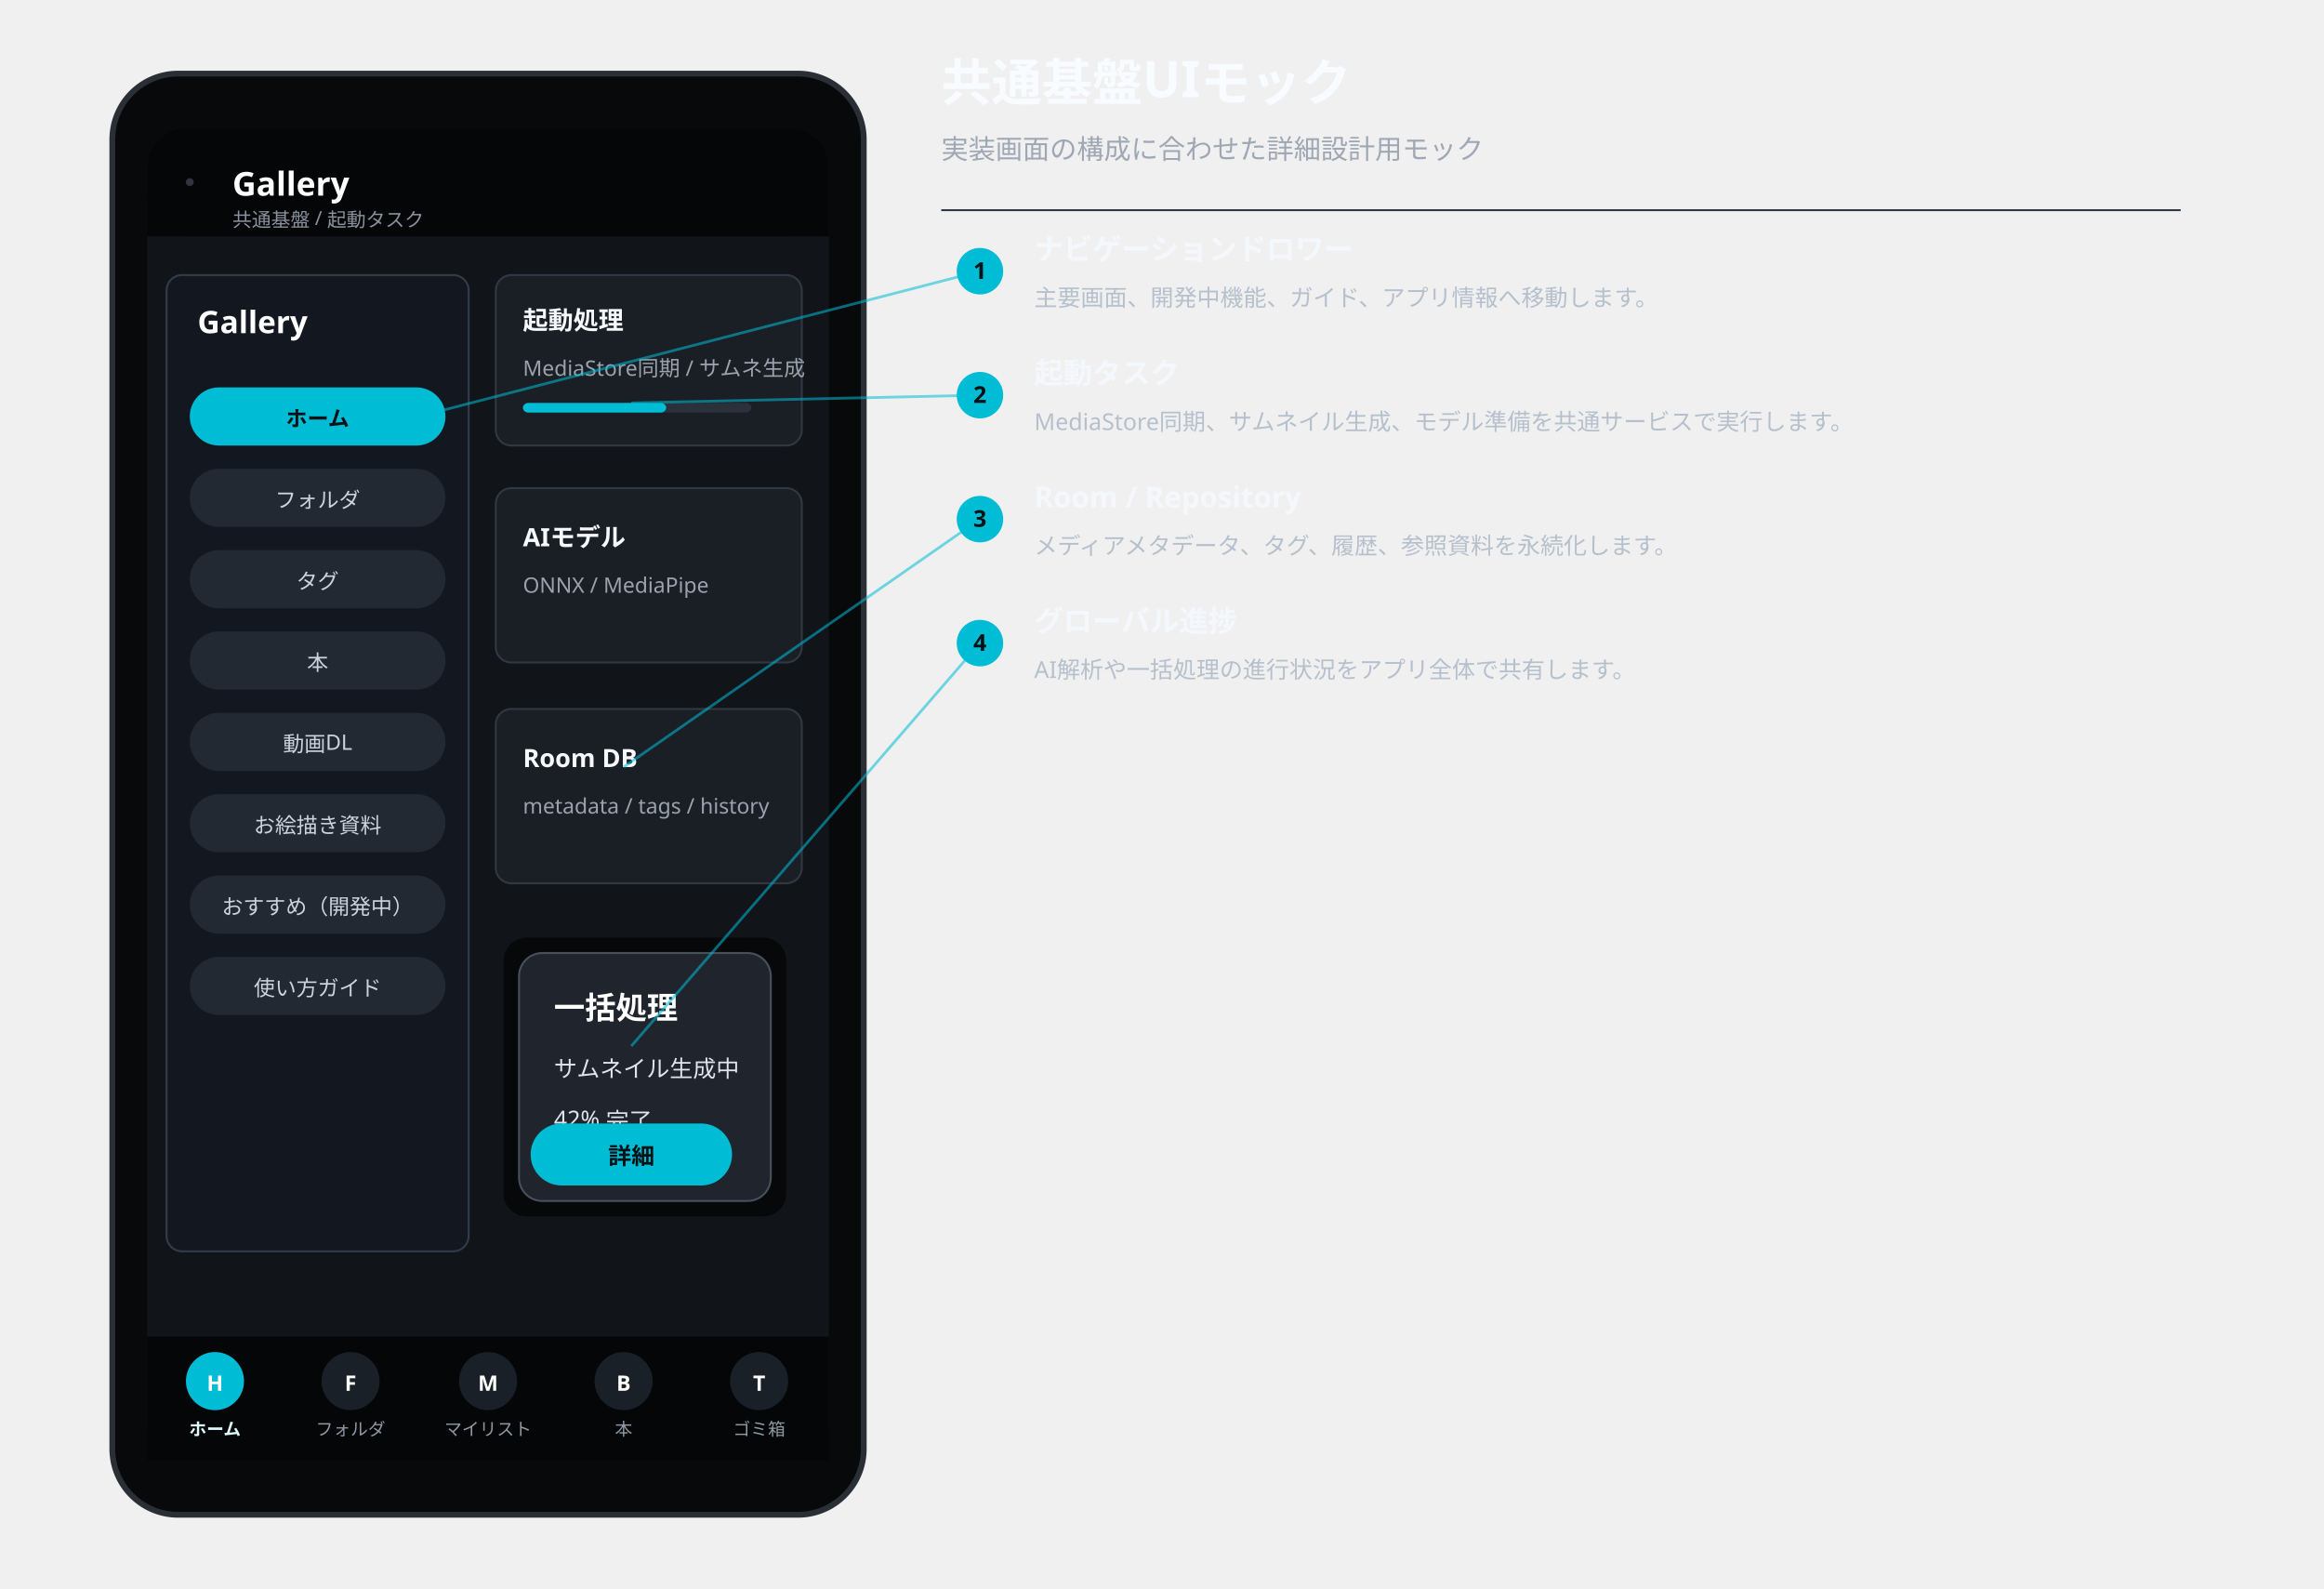
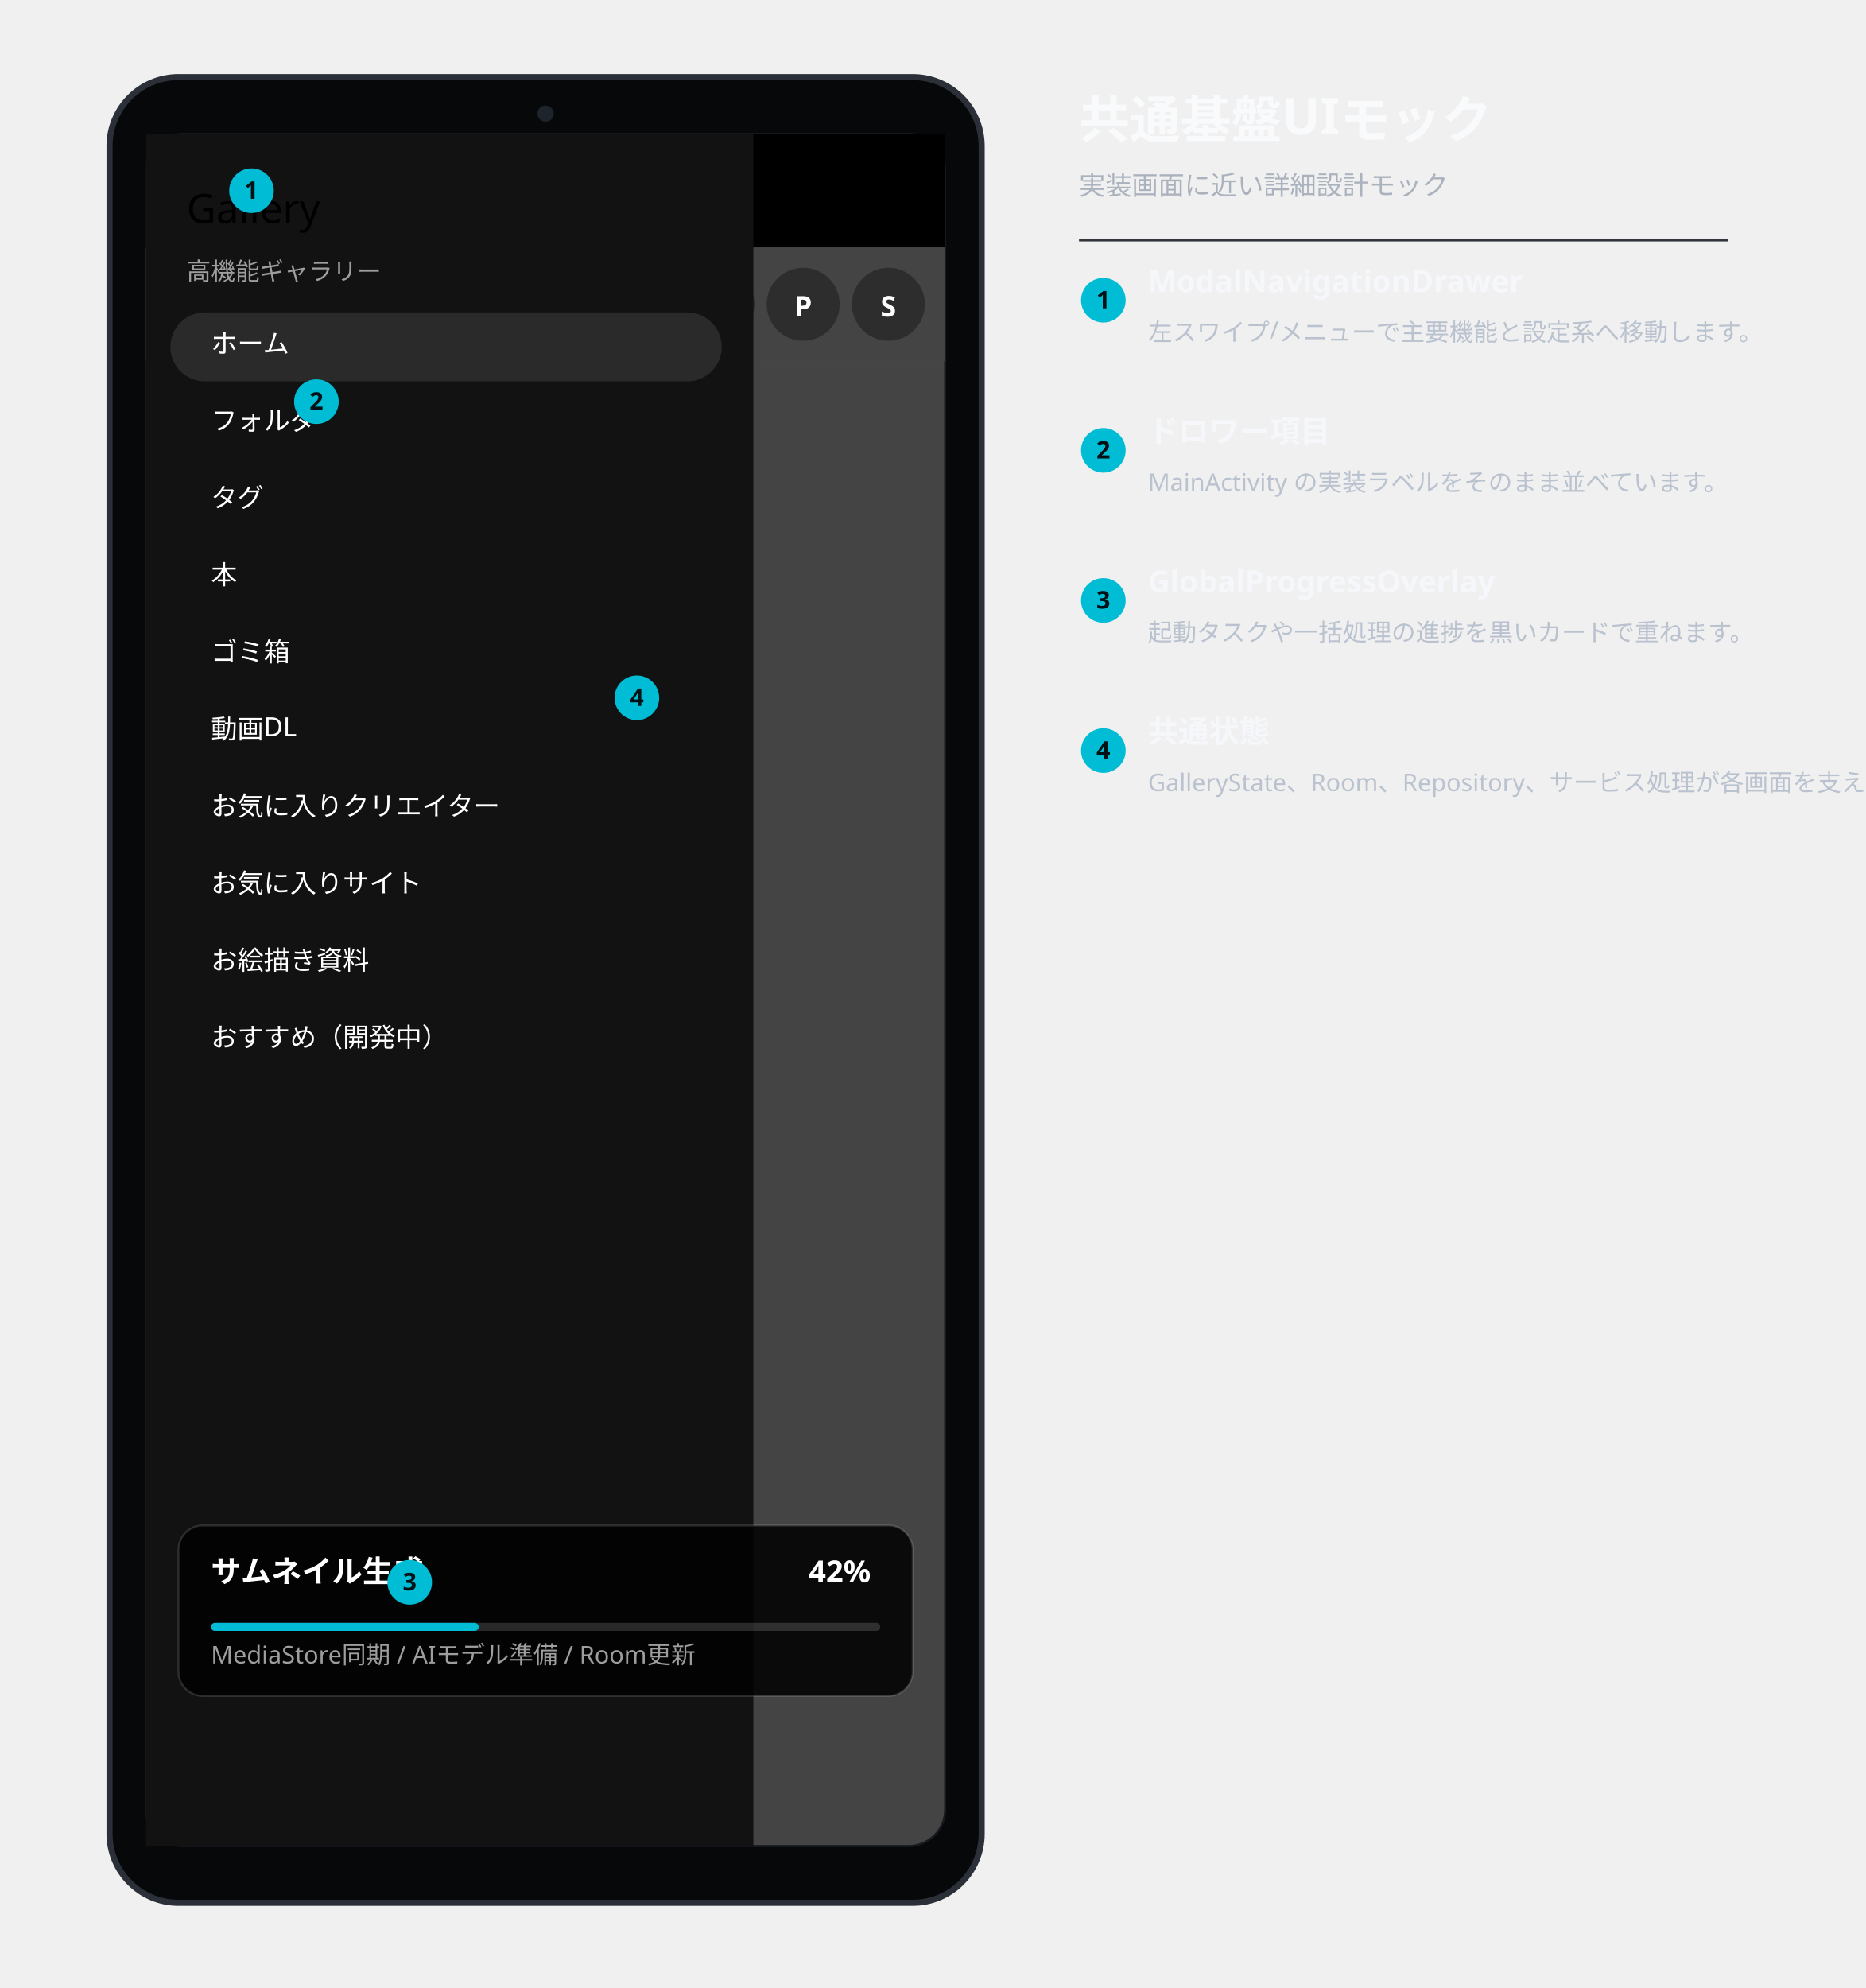
- <svg xmlns="http://www.w3.org/2000/svg" width="1200" height="820" viewBox="0 0 1200 820" role="img" aria-labelledby="title">
+ <svg xmlns="http://www.w3.org/2000/svg" width="920" height="980" viewBox="0 0 920 980" role="img" aria-labelledby="title">
  <defs>
-     <linearGradient id="thumbGrad0" x1="0" y1="0" x2="1" y2="1">
-       <stop stop-color="#3e6bff" />
-       <stop offset="1" stop-color="#101827" />
+     <linearGradient id="thumb0" x1="0" y1="0" x2="1" y2="1">
+       <stop stop-color="#6C8BFF" />
+       <stop offset="1" stop-color="#15203D" />
    </linearGradient>
-     <linearGradient id="thumbGrad1" x1="0" y1="0" x2="1" y2="1">
-       <stop stop-color="#19b38b" />
-       <stop offset="1" stop-color="#162021" />
+     <linearGradient id="thumb1" x1="0" y1="0" x2="1" y2="1">
+       <stop stop-color="#3EB489" />
+       <stop offset="1" stop-color="#14251D" />
    </linearGradient>
-     <linearGradient id="thumbGrad2" x1="0" y1="0" x2="1" y2="1">
-       <stop stop-color="#ce5f4a" />
-       <stop offset="1" stop-color="#271715" />
+     <linearGradient id="thumb2" x1="0" y1="0" x2="1" y2="1">
+       <stop stop-color="#D77A61" />
+       <stop offset="1" stop-color="#301915" />
    </linearGradient>
-     <linearGradient id="thumbGrad3" x1="0" y1="0" x2="1" y2="1">
-       <stop stop-color="#d9b94e" />
-       <stop offset="1" stop-color="#201b12" />
+     <linearGradient id="thumb3" x1="0" y1="0" x2="1" y2="1">
+       <stop stop-color="#D7B95F" />
+       <stop offset="1" stop-color="#2C2412" />
    </linearGradient>
-     <linearGradient id="thumbGrad4" x1="0" y1="0" x2="1" y2="1">
-       <stop stop-color="#ad7cff" />
-       <stop offset="1" stop-color="#1a1628" />
+     <linearGradient id="thumb4" x1="0" y1="0" x2="1" y2="1">
+       <stop stop-color="#8F7CFF" />
+       <stop offset="1" stop-color="#21193A" />
    </linearGradient>
-     <linearGradient id="thumbGrad5" x1="0" y1="0" x2="1" y2="1">
-       <stop stop-color="#e3659d" />
-       <stop offset="1" stop-color="#27151d" />
+     <linearGradient id="thumb5" x1="0" y1="0" x2="1" y2="1">
+       <stop stop-color="#E56B9F" />
+       <stop offset="1" stop-color="#351826" />
    </linearGradient>
-     <linearGradient id="thumbGrad6" x1="0" y1="0" x2="1" y2="1">
-       <stop stop-color="#4fb6d8" />
-       <stop offset="1" stop-color="#111c22" />
+     <linearGradient id="thumb6" x1="0" y1="0" x2="1" y2="1">
+       <stop stop-color="#6EC6E8" />
+       <stop offset="1" stop-color="#132836" />
    </linearGradient>
-     <linearGradient id="thumbGrad7" x1="0" y1="0" x2="1" y2="1">
-       <stop stop-color="#8aa25e" />
-       <stop offset="1" stop-color="#151b14" />
+     <linearGradient id="thumb7" x1="0" y1="0" x2="1" y2="1">
+       <stop stop-color="#92A76A" />
+       <stop offset="1" stop-color="#1A2214" />
    </linearGradient>
  </defs>
  <style>
  svg{background:#101316;font-family:'Yu Gothic','Meiryo',system-ui,sans-serif}
-   .phone{fill:#08090b;stroke:#2a2f36;stroke-width:3}
-   .screen{fill:#111418}
-   .appbar,.bottomBar{fill:#050607}
-   .sensor{fill:#303640}
-   .title{fill:#fff;font-size:17px;font-weight:700}
-   .docTitle{fill:#f8fbff;font-size:26px;font-weight:800}
-   .docSub{fill:#9ea7b3;font-size:14px}
-   .txt{fill:#eaf0f6;font-size:13px}
-   .small{fill:#d8dee6;font-size:12px}
-   .tinyDim{fill:#89929d;font-size:10px}
-   .smallDim{fill:#9aa3ad;font-size:11px}
-   .chip{fill:#1b2027;stroke:#333a44;stroke-width:1}
-   .chip.selected{fill:#063b43;stroke:#00d5ef}
-   .chipText{fill:#dfe9ef;font-size:11px}
-   .icon{fill:#171c22;stroke:#2e3540}
-   .activeIcon{fill:#04353e;stroke:#00d5ef}
-   .iconText{fill:#f2f7fb;font-size:14px;font-weight:700}
-   .thumb{stroke:#222a33;stroke-width:1}
-   .badge{fill:#050607cc}
+   .device{fill:#07080A;stroke:#2B3038;stroke-width:3}
+   .screen{stroke:#171A1F;stroke-width:1}
+   .camera{fill:#1E242C}
+   .barTitle{font-size:20px;font-weight:500}
+   .barIcon{font-size:25px;font-weight:600}
+   .barIconSmall{font-size:18px;font-weight:600}
+   .iconCircle{fill:#2D2D2D}
+   .iconLabel{font-size:14px;font-weight:700;fill:#FFFFFF}
+   .thumb{stroke:#222;stroke-width:.6}
+   .badge{fill:#000000AA}
  .badgeText{fill:#fff;font-size:9px;font-weight:700}
-   .star{fill:#ffdb65;font-size:15px}
-   .section{fill:#181d23}
-   .card{fill:#1a1f26;stroke:#303844;stroke-width:1}
-   .card2{fill:#131820;stroke:#333d49;stroke-width:1}
-   .cardTitle{fill:#f6f8fb;font-size:13px;font-weight:700}
-   .metric{fill:#ffffff;font-size:21px;font-weight:800}
-   .metricLabel{fill:#9ca6b2;font-size:10px}
-   .menu{fill:#b8c0cb;font-size:17px}
-   .accentBlue{fill:#00c8e6}.accentGreen{fill:#25d68a}.accentYellow{fill:#ffd25d}.accentRed{fill:#ff6565}
-   .scrim{fill:#00000099}
-   .dialog{fill:#20252d;stroke:#48505c}
-   .dialogTitle{fill:#fff;font-size:16px;font-weight:800}
-   .dialogText{fill:#dce4ec;font-size:12px}
-   .primaryBtn{fill:#00bcd4}
-   .secondaryBtn{fill:#242b34;stroke:#46505c}
-   .btnText{fill:#001216;font-size:12px;font-weight:800}
-   .navCircle{fill:#1a2028}.navCircleOn{fill:#00bcd4}
-   .navIcon{fill:#fff;font-size:11px;font-weight:900}
-   .navText{fill:#8f99a5;font-size:9px}.navTextOn{fill:#dffaff;font-size:9px;font-weight:800}
-   .scrollTrack{fill:#20252c}.scrollThumb{fill:#00bcd4}.bubble{fill:#00bcd4}
-   .bubbleText{fill:#001216;font-size:11px;font-weight:800}
-   .num{fill:#00bcd4}.numText{fill:#001216;font-size:12px;font-weight:900}
-   .line{stroke:#00bcd4;stroke-width:1.4;stroke-opacity:.55}
-   .callTitle{fill:#f4f8fc;font-size:15px;font-weight:800}
-   .callBody{fill:#b5c0cc;font-size:12px}
-   .separator{fill:#303844}
-   .progressBg{fill:#2a313b}.progress{fill:#00bcd4}
-   .input{fill:#11161c;stroke:#4c5664}
-   .tabOn{fill:#00bcd4}.tabOff{fill:#222932}
-   .tabTextOn{fill:#001216;font-size:11px;font-weight:800}.tabText{fill:#cbd4dd;font-size:11px}
+   .fav{fill:#F44336;font-size:13px;font-weight:700}
+   .txt{fill:#fff;font-size:13px}
+   .headerText{fill:#fff;font-size:20px;font-weight:500}
+   .small{fill:#E8EAED;font-size:12px}
+   .muted{fill:#9E9E9E;font-size:12px}
+   .bottomPill{fill:#000000D9}
+   .navGlyph,.navText{fill:#8F8F8F}
+   .navGlyphOn,.navTextOn{fill:#FFFFFF;font-weight:700}
+   .navGlyph,.navGlyphOn{font-size:19px}
+   .navText,.navTextOn{font-size:9px}
+   .scrollThumb{fill:#FFFFFFCC}
+   .scrollLabel{fill:#000000C7}
+   .scrollLabelText{fill:#fff;font-size:13px}
+   .marker{fill:#00BCD4}
+   .markerText{fill:#001216;font-size:12px;font-weight:900}
+   .docTitle{fill:#F8FAFC;font-size:25px;font-weight:800}
+   .docSub{fill:#AAB2BD;font-size:13px}
+   .legendTitle{fill:#F5F7FA;font-size:15px;font-weight:800}
+   .legendBody{fill:#B9C2CE;font-size:12px}
+   .catTitle{fill:#FFFFFF;font-size:13px}
+   .catSub{fill:#A0A0A0;font-size:11px}
+   .m3Card{fill:#1E1E1E}
+   .cardTitle{fill:#FFFFFF;font-size:15px;font-weight:700}
+   .cardSub{fill:#AAAAAA;font-size:11px}
+   .buttonText{font-size:14px;font-weight:700}
+   .inputBox{fill:#00000000;stroke:#80868B;stroke-width:1.2}
+   .inputLabel{fill:#BDBDBD;font-size:12px}
+   .inputText{fill:#FFFFFF;font-size:13px}
+   .dialog{fill:#1A1A1A;stroke:#2C2C2C}
+   .dialogTitle{fill:#fff;font-size:18px;font-weight:700}
+   .dialogText{fill:#D5D5D5;font-size:13px}
+   .brownCard{fill:#1D1A18;stroke:#4B4038}
+   .brownField{fill:#28231F}
+   .brownTitle{fill:#F4EFE8;font-size:18px;font-weight:700}
+   .brownText{fill:#B8ADA2;font-size:13px}
+   .brownAccent{fill:#D28A5E;font-size:13px;font-weight:700}
+   .progressTrack{fill:#FFFFFF26}
+   .progress{fill:#00BCD4}
+   .line{stroke:#00BCD4;stroke-width:1.2;opacity:.65}
</style>
-   <rect x="58" y="38" width="388" height="744" class="phone" rx="34" />
-   <rect x="76" y="66" width="352" height="688" class="screen" rx="20" />
-   <rect x="76" y="66" width="352" height="56" class="appbar" rx="20" />
-   <rect x="76" y="102" width="352" height="20" class="appbar" />
-   <circle cx="98" cy="94" r="2" class="sensor" />
-   <text x="120" y="101" class="title">Gallery</text>
-   <text x="120" y="117" class="tinyDim">共通基盤 / 起動タスク</text>
-   <rect x="86" y="142" width="156" height="504" class="card2" rx="8" />
-   <text x="102" y="172" class="dialogTitle">Gallery</text>
-   <rect x="98" y="200" width="132" height="30" class="tabOn" rx="15" />
-   <text x="164" y="220" class="tabTextOn" text-anchor="middle">ホーム</text>
-   <rect x="98" y="242" width="132" height="30" class="tabOff" rx="15" />
-   <text x="164" y="262" class="tabText" text-anchor="middle">フォルダ</text>
-   <rect x="98" y="284" width="132" height="30" class="tabOff" rx="15" />
-   <text x="164" y="304" class="tabText" text-anchor="middle">タグ</text>
-   <rect x="98" y="326" width="132" height="30" class="tabOff" rx="15" />
-   <text x="164" y="346" class="tabText" text-anchor="middle">本</text>
-   <rect x="98" y="368" width="132" height="30" class="tabOff" rx="15" />
-   <text x="164" y="388" class="tabText" text-anchor="middle">動画DL</text>
-   <rect x="98" y="410" width="132" height="30" class="tabOff" rx="15" />
-   <text x="164" y="430" class="tabText" text-anchor="middle">お絵描き資料</text>
-   <rect x="98" y="452" width="132" height="30" class="tabOff" rx="15" />
-   <text x="164" y="472" class="tabText" text-anchor="middle">おすすめ（開発中）</text>
-   <rect x="98" y="494" width="132" height="30" class="tabOff" rx="15" />
-   <text x="164" y="514" class="tabText" text-anchor="middle">使い方ガイド</text>
-   <rect x="256" y="142" width="158" height="88" class="card" rx="8" />
-   <text x="270" y="170" class="cardTitle">起動処理</text>
-   <text x="270" y="194" class="smallDim">MediaStore同期 / サムネ生成</text>
-   <rect x="270" y="208" width="118" height="5" class="progressBg" rx="3" />
-   <rect x="270" y="208" width="74" height="5" class="progress" rx="3" />
-   <rect x="256" y="252" width="158" height="90" class="card" rx="8" />
-   <text x="270" y="282" class="cardTitle">AIモデル</text>
-   <text x="270" y="306" class="smallDim">ONNX / MediaPipe</text>
-   <rect x="256" y="366" width="158" height="90" class="card" rx="8" />
-   <text x="270" y="396" class="cardTitle">Room DB</text>
-   <text x="270" y="420" class="smallDim">metadata / tags / history</text>
-   <rect x="260" y="484" width="146" height="144" class="scrim" rx="12" />
-   <rect x="268" y="492" width="130" height="128" class="dialog" rx="12" />
-   <text x="286" y="526" class="dialogTitle">一括処理</text>
-   <text x="286" y="556" class="dialogText">サムネイル生成中</text>
-   <text x="286" y="582" class="dialogText">42% 完了</text>
-   <rect x="274" y="580" width="104" height="32" class="primaryBtn" rx="16" />
-   <text x="326" y="601" class="btnText" text-anchor="middle">詳細</text>
-   <rect x="76" y="690" width="352" height="64" class="bottomBar" />
-   <circle cx="111" cy="713" r="15" class="navCircleOn" />
-   <text x="111" y="718" class="navIcon" text-anchor="middle">H</text>
-   <text x="111" y="741" class="navTextOn" text-anchor="middle">ホーム</text>
-   <circle cx="181" cy="713" r="15" class="navCircle" />
-   <text x="181" y="718" class="navIcon" text-anchor="middle">F</text>
-   <text x="181" y="741" class="navText" text-anchor="middle">フォルダ</text>
-   <circle cx="252" cy="713" r="15" class="navCircle" />
-   <text x="252" y="718" class="navIcon" text-anchor="middle">M</text>
-   <text x="252" y="741" class="navText" text-anchor="middle">マイリスト</text>
-   <circle cx="322" cy="713" r="15" class="navCircle" />
-   <text x="322" y="718" class="navIcon" text-anchor="middle">B</text>
-   <text x="322" y="741" class="navText" text-anchor="middle">本</text>
-   <circle cx="392" cy="713" r="15" class="navCircle" />
-   <text x="392" y="718" class="navIcon" text-anchor="middle">T</text>
-   <text x="392" y="741" class="navText" text-anchor="middle">ゴミ箱</text>
-   <text x="486" y="52" class="docTitle">共通基盤UIモック</text>
-   <text x="486" y="82" class="docSub">実装画面の構成に合わせた詳細設計用モック</text>
-   <rect x="486" y="108" width="640" height="1" class="separator" />
-   <line x1="166" y1="228" x2="506" y2="140" class="line" />
-   <circle cx="506" cy="140" r="12" class="num" />
-   <text x="506" y="144" class="numText" text-anchor="middle">1</text>
-   <text x="534" y="134" class="callTitle">ナビゲーションドロワー</text>
-   <text x="534" y="158" class="callBody">主要画面、開発中機能、ガイド、アプリ情報へ移動します。</text>
-   <line x1="326" y1="208" x2="506" y2="204" class="line" />
-   <circle cx="506" cy="204" r="12" class="num" />
-   <text x="506" y="208" class="numText" text-anchor="middle">2</text>
-   <text x="534" y="198" class="callTitle">起動タスク</text>
-   <text x="534" y="222" class="callBody">MediaStore同期、サムネイル生成、モデル準備を共通サービスで実行します。</text>
-   <line x1="322" y1="396" x2="506" y2="268" class="line" />
-   <circle cx="506" cy="268" r="12" class="num" />
-   <text x="506" y="272" class="numText" text-anchor="middle">3</text>
-   <text x="534" y="262" class="callTitle">Room / Repository</text>
-   <text x="534" y="286" class="callBody">メディアメタデータ、タグ、履歴、参照資料を永続化します。</text>
-   <line x1="326" y1="540" x2="506" y2="332" class="line" />
-   <circle cx="506" cy="332" r="12" class="num" />
-   <text x="506" y="336" class="numText" text-anchor="middle">4</text>
-   <text x="534" y="326" class="callTitle">グローバル進捗</text>
-   <text x="534" y="350" class="callBody">AI解析や一括処理の進行状況をアプリ全体で共有します。</text>
+   <rect x="54" y="38" width="430" height="900" class="device" rx="34" />
+   <rect x="72" y="66" width="394" height="844" class="screen" rx="18" fill="#444444" />
+   <circle cx="269.0" cy="56" r="4" class="camera" />
+   <rect x="72" y="66" width="394" height="56" fill="#000000" />
+   <text x="100" y="101" class="barIcon" fill="#FFFFFF" text-anchor="middle">≡</text>
+   <text x="130" y="102" class="barTitle" fill="#FFFFFF" text-anchor="start">すべて</text>
+   <rect x="72" y="122" width="394" height="56" fill="#444444" opacity="0.95" />
+   <circle cx="354" cy="150" r="18" class="iconCircle" />
+   <text x="354" y="156" class="iconLabel" fill="#FFFFFF" text-anchor="middle">F</text>
+   <circle cx="396" cy="150" r="18" class="iconCircle" />
+   <text x="396" y="156" class="iconLabel" fill="#4CAF50" text-anchor="middle">P</text>
+   <circle cx="438" cy="150" r="18" class="iconCircle" />
+   <text x="438" y="156" class="iconLabel" fill="#FFFFFF" text-anchor="middle">S</text>
+   <rect x="72" y="66" width="299.44" height="844" fill="#121212" />
+   <text x="92" y="110" class="barTitle">Gallery</text>
+   <text x="92" y="138" class="muted">高機能ギャラリー</text>
+   <rect x="84" y="154" width="271.86" height="34" fill="#2A2A2A" rx="17" />
+   <text x="104" y="174" class="txt">ホーム</text>
+   <text x="104" y="212" class="txt">フォルダ</text>
+   <text x="104" y="250" class="txt">タグ</text>
+   <text x="104" y="288" class="txt">本</text>
+   <text x="104" y="326" class="txt">ゴミ箱</text>
+   <text x="104" y="364" class="txt">動画DL</text>
+   <text x="104" y="402" class="txt">お気に入りクリエイター</text>
+   <text x="104" y="440" class="txt">お気に入りサイト</text>
+   <text x="104" y="478" class="txt">お絵描き資料</text>
+   <text x="104" y="516" class="txt">おすすめ（開発中）</text>
+   <rect x="88" y="752" width="362" height="84" fill="#000000D9" stroke="#FFFFFF22" rx="12" />
+   <text x="104" y="780" class="cardTitle">サムネイル生成</text>
+   <text x="414" y="780" class="cardTitle" fill="#00BCD4" text-anchor="middle">42%</text>
+   <rect x="104" y="800" width="330" height="4" class="progressTrack" rx="2" />
+   <rect x="104" y="800" width="132" height="4" class="progress" rx="2" />
+   <text x="104" y="820" class="muted">MediaStore同期 / AIモデル準備 / Room更新</text>
+   <circle cx="124" cy="94" r="11" class="marker" />
+   <text x="124" y="98" class="markerText" text-anchor="middle">1</text>
+   <circle cx="156" cy="198" r="11" class="marker" />
+   <text x="156" y="202" class="markerText" text-anchor="middle">2</text>
+   <circle cx="202" cy="780" r="11" class="marker" />
+   <text x="202" y="784" class="markerText" text-anchor="middle">3</text>
+   <circle cx="314" cy="344" r="11" class="marker" />
+   <text x="314" y="348" class="markerText" text-anchor="middle">4</text>
+   <text x="532" y="68" class="docTitle">共通基盤UIモック</text>
+   <text x="532" y="96" class="docSub">実装画面に近い詳細設計モック</text>
+   <rect x="532" y="118" width="320" height="1" fill="#30343A" />
+   <circle cx="544" cy="148" r="11" class="marker" />
+   <text x="544" y="152" class="markerText" text-anchor="middle">1</text>
+   <text x="566" y="144" class="legendTitle">ModalNavigationDrawer</text>
+   <text x="566" y="168" class="legendBody">左スワイプ/メニューで主要機能と設定系へ移動します。</text>
+   <circle cx="544" cy="222" r="11" class="marker" />
+   <text x="544" y="226" class="markerText" text-anchor="middle">2</text>
+   <text x="566" y="218" class="legendTitle">ドロワー項目</text>
+   <text x="566" y="242" class="legendBody">MainActivity の実装ラベルをそのまま並べています。</text>
+   <circle cx="544" cy="296" r="11" class="marker" />
+   <text x="544" y="300" class="markerText" text-anchor="middle">3</text>
+   <text x="566" y="292" class="legendTitle">GlobalProgressOverlay</text>
+   <text x="566" y="316" class="legendBody">起動タスクや一括処理の進捗を黒いカードで重ねます。</text>
+   <circle cx="544" cy="370" r="11" class="marker" />
+   <text x="544" y="374" class="markerText" text-anchor="middle">4</text>
+   <text x="566" y="366" class="legendTitle">共通状態</text>
+   <text x="566" y="390" class="legendBody">GalleryState、Room、Repository、サービス処理が各画面を支えます。</text>
</svg>
